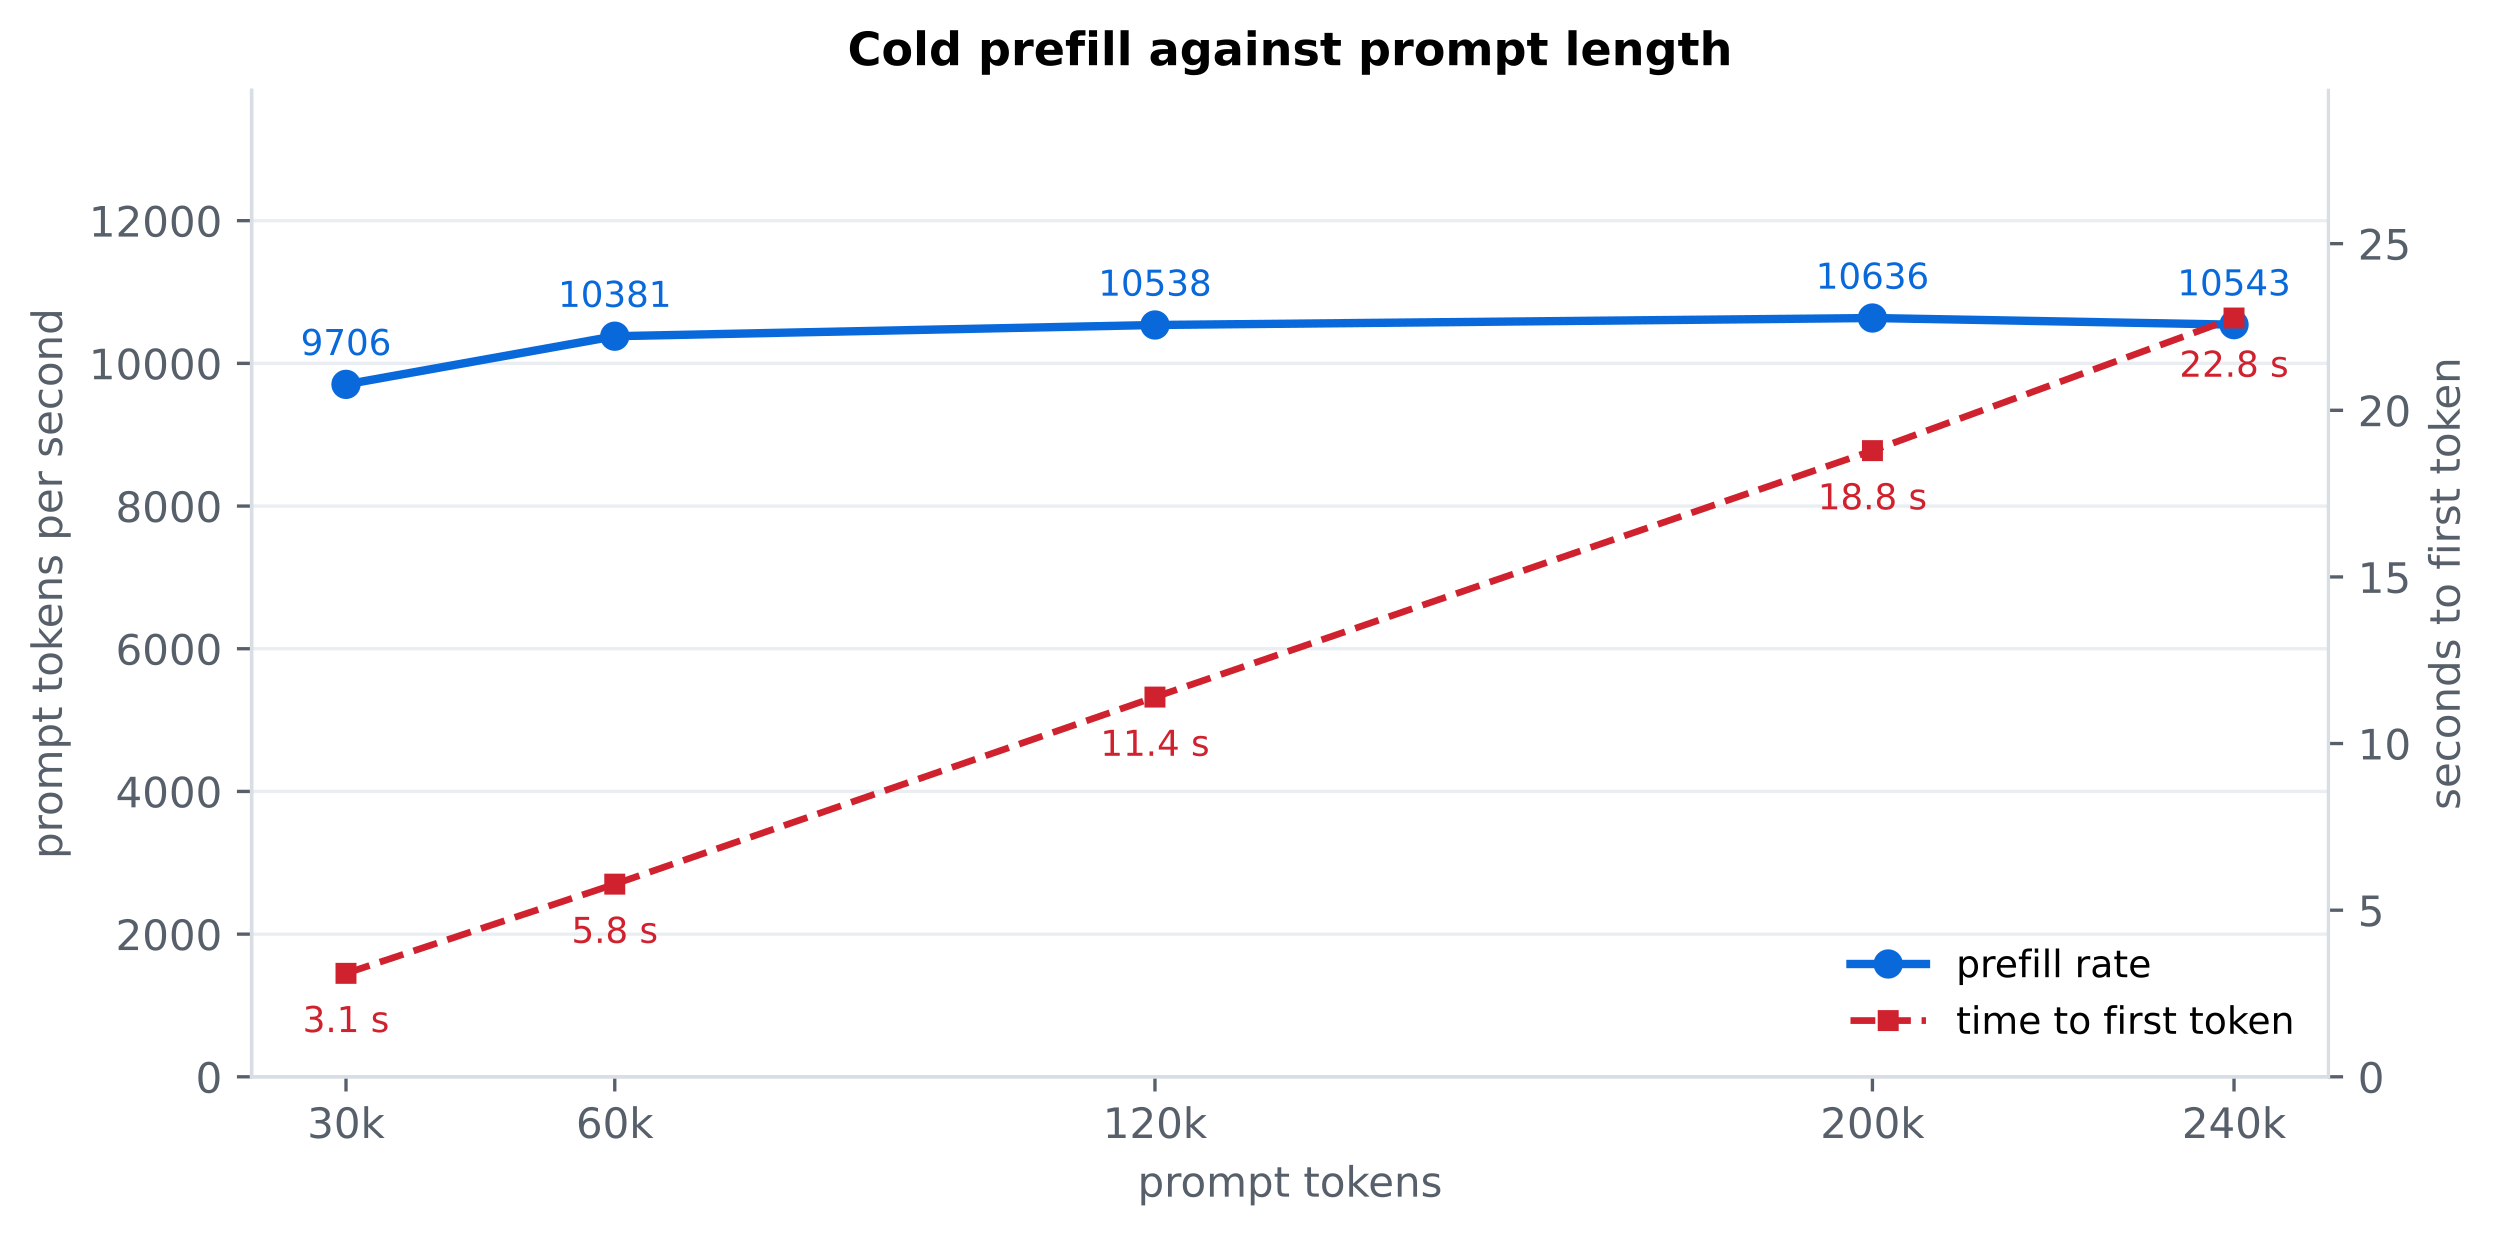
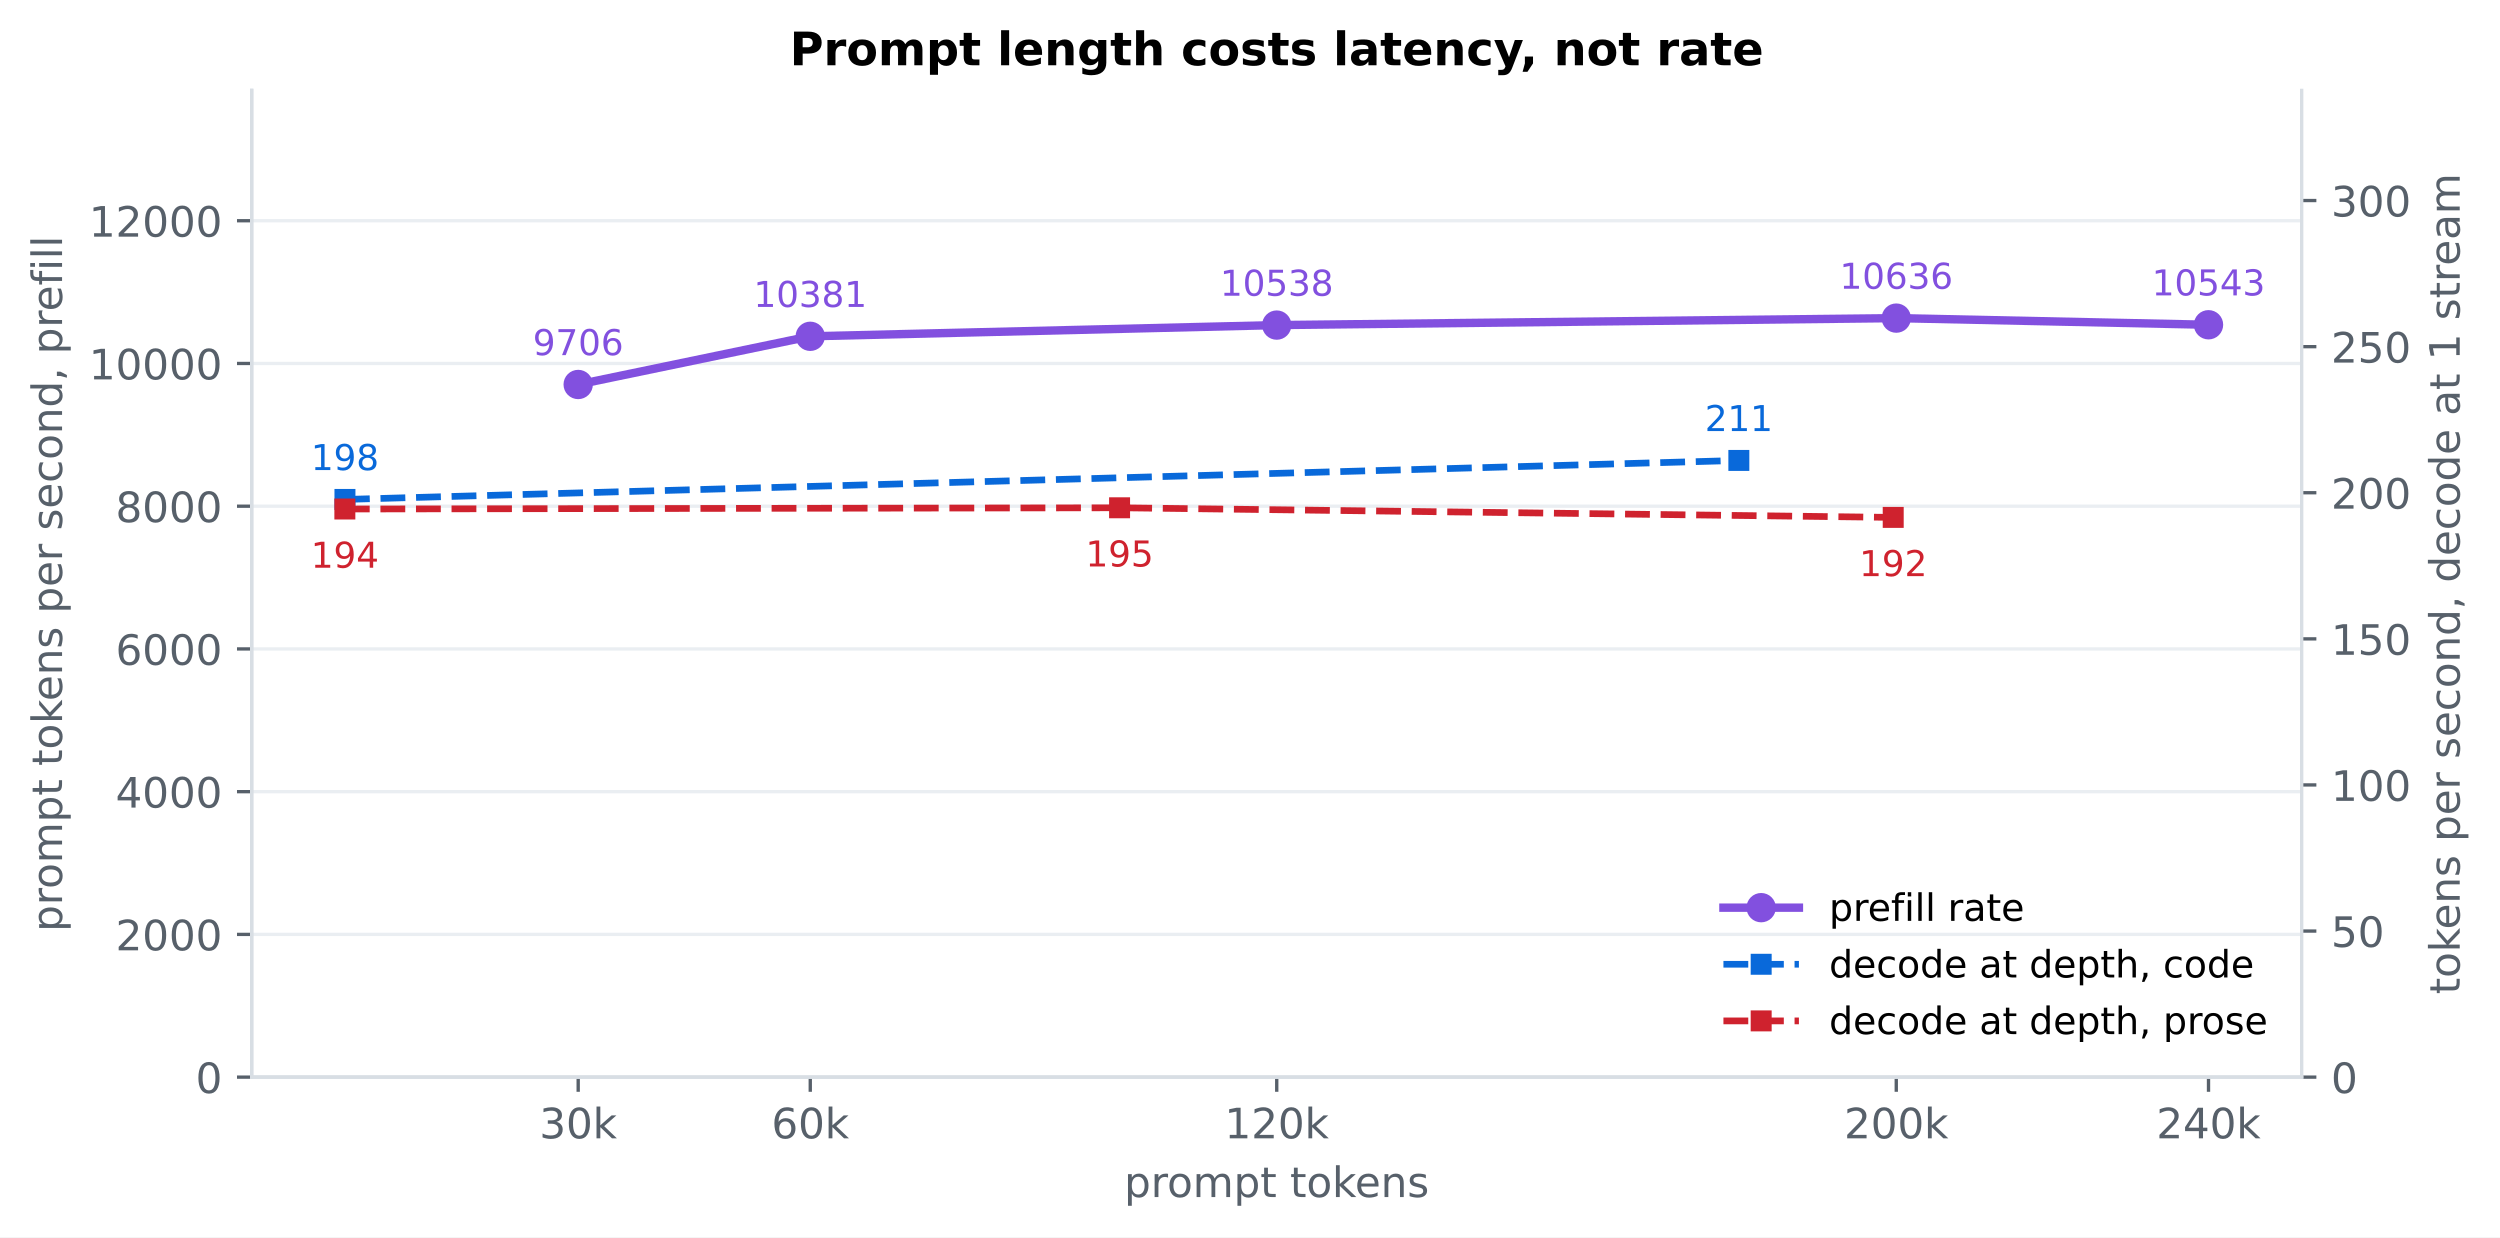
- <svg xmlns="http://www.w3.org/2000/svg" xmlns:xlink="http://www.w3.org/1999/xlink" width="596.321pt" height="295.051pt" viewBox="0 0 596.321 295.051" version="1.1">
+ <svg xmlns="http://www.w3.org/2000/svg" xmlns:xlink="http://www.w3.org/1999/xlink" width="596.138pt" height="295.051pt" viewBox="0 0 596.138 295.051" version="1.1">
  <defs>
    <style type="text/css">*{stroke-linejoin: round; stroke-linecap: butt}</style>
  </defs>
  <g id="figure_1">
    <g id="patch_1">
-       <path d="M 0 295.051  L 596.321 295.051  L 596.321 0  L 0 0  z " style="fill: #ffffff" />
+       <path d="M 0 295.051  L 596.138 295.051  L 596.138 0  L 0 0  z " style="fill: #ffffff" />
    </g>
    <g id="axes_1">
      <g id="patch_2">
-         <path d="M 60.013 256.849  L 555.395 256.849  L 555.395 21.558  L 60.013 21.558  z " style="fill: #ffffff" />
+         <path d="M 60.013 256.849  L 548.85 256.849  L 548.85 21.558  L 60.013 21.558  z " style="fill: #ffffff" />
      </g>
      <g id="matplotlib.axis_1">
        <g id="xtick_1">
          <g id="line2d_1">
            <defs>
-               <path id="m3cded8d535" d="M 0 0  L 0 3.5  " style="stroke: #57606a; stroke-width: 0.8" />
+               <path id="md2c8f4f0ee" d="M 0 0  L 0 3.5  " style="stroke: #57606a; stroke-width: 0.8" />
            </defs>
            <g>
-               <use xlink:href="#m3cded8d535" x="82.531" y="256.849" style="fill: #57606a; stroke: #57606a; stroke-width: 0.8" />
+               <use xlink:href="#md2c8f4f0ee" x="137.873" y="256.849" style="fill: #57606a; stroke: #57606a; stroke-width: 0.8" />
            </g>
          </g>
          <g id="text_1">
-             <text style="font-size: 10px; font-family: 'DejaVu Sans', 'Bitstream Vera Sans', 'Computer Modern Sans Serif', 'Lucida Grande', 'Verdana', 'Geneva', 'Lucid', 'Arial', 'Helvetica', 'Avant Garde', sans-serif; text-anchor: middle; fill: #57606a" x="82.531" y="271.448" transform="rotate(-0 82.53064 271.4476)">30k</text>
+             <text style="font-size: 10px; font-family: 'DejaVu Sans', 'Bitstream Vera Sans', 'Computer Modern Sans Serif', 'Lucida Grande', 'Verdana', 'Geneva', 'Lucid', 'Arial', 'Helvetica', 'Avant Garde', sans-serif; text-anchor: middle; fill: #57606a" x="137.873" y="271.448" transform="rotate(-0 137.8733 271.4476)">30k</text>
          </g>
        </g>
        <g id="xtick_2">
          <g id="line2d_2">
            <g>
-               <use xlink:href="#m3cded8d535" x="146.637" y="256.849" style="fill: #57606a; stroke: #57606a; stroke-width: 0.8" />
+               <use xlink:href="#md2c8f4f0ee" x="193.212" y="256.849" style="fill: #57606a; stroke: #57606a; stroke-width: 0.8" />
            </g>
          </g>
          <g id="text_2">
-             <text style="font-size: 10px; font-family: 'DejaVu Sans', 'Bitstream Vera Sans', 'Computer Modern Sans Serif', 'Lucida Grande', 'Verdana', 'Geneva', 'Lucid', 'Arial', 'Helvetica', 'Avant Garde', sans-serif; text-anchor: middle; fill: #57606a" x="146.637" y="271.448" transform="rotate(-0 146.6369 271.4476)">60k</text>
+             <text style="font-size: 10px; font-family: 'DejaVu Sans', 'Bitstream Vera Sans', 'Computer Modern Sans Serif', 'Lucida Grande', 'Verdana', 'Geneva', 'Lucid', 'Arial', 'Helvetica', 'Avant Garde', sans-serif; text-anchor: middle; fill: #57606a" x="193.212" y="271.448" transform="rotate(-0 193.2122 271.4476)">60k</text>
          </g>
        </g>
        <g id="xtick_3">
          <g id="line2d_3">
            <g>
-               <use xlink:href="#m3cded8d535" x="275.492" y="256.849" style="fill: #57606a; stroke: #57606a; stroke-width: 0.8" />
+               <use xlink:href="#md2c8f4f0ee" x="304.444" y="256.849" style="fill: #57606a; stroke: #57606a; stroke-width: 0.8" />
            </g>
          </g>
          <g id="text_3">
-             <text style="font-size: 10px; font-family: 'DejaVu Sans', 'Bitstream Vera Sans', 'Computer Modern Sans Serif', 'Lucida Grande', 'Verdana', 'Geneva', 'Lucid', 'Arial', 'Helvetica', 'Avant Garde', sans-serif; text-anchor: middle; fill: #57606a" x="275.492" y="271.448" transform="rotate(-0 275.4916 271.4476)">120k</text>
+             <text style="font-size: 10px; font-family: 'DejaVu Sans', 'Bitstream Vera Sans', 'Computer Modern Sans Serif', 'Lucida Grande', 'Verdana', 'Geneva', 'Lucid', 'Arial', 'Helvetica', 'Avant Garde', sans-serif; text-anchor: middle; fill: #57606a" x="304.444" y="271.448" transform="rotate(-0 304.4444 271.4476)">120k</text>
          </g>
        </g>
        <g id="xtick_4">
          <g id="line2d_4">
            <g>
-               <use xlink:href="#m3cded8d535" x="446.628" y="256.849" style="fill: #57606a; stroke: #57606a; stroke-width: 0.8" />
+               <use xlink:href="#md2c8f4f0ee" x="452.175" y="256.849" style="fill: #57606a; stroke: #57606a; stroke-width: 0.8" />
            </g>
          </g>
          <g id="text_4">
-             <text style="font-size: 10px; font-family: 'DejaVu Sans', 'Bitstream Vera Sans', 'Computer Modern Sans Serif', 'Lucida Grande', 'Verdana', 'Geneva', 'Lucid', 'Arial', 'Helvetica', 'Avant Garde', sans-serif; text-anchor: middle; fill: #57606a" x="446.628" y="271.448" transform="rotate(-0 446.6275 271.4476)">200k</text>
+             <text style="font-size: 10px; font-family: 'DejaVu Sans', 'Bitstream Vera Sans', 'Computer Modern Sans Serif', 'Lucida Grande', 'Verdana', 'Geneva', 'Lucid', 'Arial', 'Helvetica', 'Avant Garde', sans-serif; text-anchor: middle; fill: #57606a" x="452.175" y="271.448" transform="rotate(-0 452.1754 271.4476)">200k</text>
          </g>
        </g>
        <g id="xtick_5">
          <g id="line2d_5">
            <g>
-               <use xlink:href="#m3cded8d535" x="532.878" y="256.849" style="fill: #57606a; stroke: #57606a; stroke-width: 0.8" />
+               <use xlink:href="#md2c8f4f0ee" x="526.63" y="256.849" style="fill: #57606a; stroke: #57606a; stroke-width: 0.8" />
            </g>
          </g>
          <g id="text_5">
-             <text style="font-size: 10px; font-family: 'DejaVu Sans', 'Bitstream Vera Sans', 'Computer Modern Sans Serif', 'Lucida Grande', 'Verdana', 'Geneva', 'Lucid', 'Arial', 'Helvetica', 'Avant Garde', sans-serif; text-anchor: middle; fill: #57606a" x="532.878" y="271.448" transform="rotate(-0 532.8777 271.4476)">240k</text>
+             <text style="font-size: 10px; font-family: 'DejaVu Sans', 'Bitstream Vera Sans', 'Computer Modern Sans Serif', 'Lucida Grande', 'Verdana', 'Geneva', 'Lucid', 'Arial', 'Helvetica', 'Avant Garde', sans-serif; text-anchor: middle; fill: #57606a" x="526.63" y="271.448" transform="rotate(-0 526.6298 271.4476)">240k</text>
          </g>
        </g>
        <g id="text_6">
-           <text style="font-size: 10px; font-family: 'DejaVu Sans', 'Bitstream Vera Sans', 'Computer Modern Sans Serif', 'Lucida Grande', 'Verdana', 'Geneva', 'Lucid', 'Arial', 'Helvetica', 'Avant Garde', sans-serif; text-anchor: middle; fill: #57606a" x="307.704" y="285.448" transform="rotate(-0 307.7042 285.4484)">prompt tokens</text>
+           <text style="font-size: 10px; font-family: 'DejaVu Sans', 'Bitstream Vera Sans', 'Computer Modern Sans Serif', 'Lucida Grande', 'Verdana', 'Geneva', 'Lucid', 'Arial', 'Helvetica', 'Avant Garde', sans-serif; text-anchor: middle; fill: #57606a" x="304.431" y="285.448" transform="rotate(-0 304.4315 285.4484)">prompt tokens</text>
        </g>
      </g>
      <g id="matplotlib.axis_2">
        <g id="ytick_1">
          <g id="line2d_6">
-             <path d="M 60.013 256.849  L 555.395 256.849  " clip-path="url(#pfca1bb2e85)" style="fill: none; stroke: #eaeef2; stroke-width: 0.8; stroke-linecap: square" />
+             <path d="M 60.013 256.849  L 548.85 256.849  " clip-path="url(#pec64a757a4)" style="fill: none; stroke: #eaeef2; stroke-width: 0.8; stroke-linecap: square" />
          </g>
          <g id="line2d_7">
            <defs>
-               <path id="m63074b2bc9" d="M 0 0  L -3.5 0  " style="stroke: #57606a; stroke-width: 0.8" />
+               <path id="ma69def720a" d="M 0 0  L -3.5 0  " style="stroke: #57606a; stroke-width: 0.8" />
            </defs>
            <g>
-               <use xlink:href="#m63074b2bc9" x="60.013" y="256.849" style="fill: #57606a; stroke: #57606a; stroke-width: 0.8" />
+               <use xlink:href="#ma69def720a" x="60.013" y="256.849" style="fill: #57606a; stroke: #57606a; stroke-width: 0.8" />
            </g>
          </g>
          <g id="text_7">
            <text style="font-size: 10px; font-family: 'DejaVu Sans', 'Bitstream Vera Sans', 'Computer Modern Sans Serif', 'Lucida Grande', 'Verdana', 'Geneva', 'Lucid', 'Arial', 'Helvetica', 'Avant Garde', sans-serif; text-anchor: end; fill: #57606a" x="53.013" y="260.648" transform="rotate(-0 53.01328 260.648)">0</text>
          </g>
        </g>
        <g id="ytick_2">
          <g id="line2d_8">
-             <path d="M 60.013 222.814  L 555.395 222.814  " clip-path="url(#pfca1bb2e85)" style="fill: none; stroke: #eaeef2; stroke-width: 0.8; stroke-linecap: square" />
+             <path d="M 60.013 222.814  L 548.85 222.814  " clip-path="url(#pec64a757a4)" style="fill: none; stroke: #eaeef2; stroke-width: 0.8; stroke-linecap: square" />
          </g>
          <g id="line2d_9">
            <g>
-               <use xlink:href="#m63074b2bc9" x="60.013" y="222.814" style="fill: #57606a; stroke: #57606a; stroke-width: 0.8" />
+               <use xlink:href="#ma69def720a" x="60.013" y="222.814" style="fill: #57606a; stroke: #57606a; stroke-width: 0.8" />
            </g>
          </g>
          <g id="text_8">
            <text style="font-size: 10px; font-family: 'DejaVu Sans', 'Bitstream Vera Sans', 'Computer Modern Sans Serif', 'Lucida Grande', 'Verdana', 'Geneva', 'Lucid', 'Arial', 'Helvetica', 'Avant Garde', sans-serif; text-anchor: end; fill: #57606a" x="53.013" y="226.613" transform="rotate(-0 53.01328 226.613)">2000</text>
          </g>
        </g>
        <g id="ytick_3">
          <g id="line2d_10">
-             <path d="M 60.013 188.779  L 555.395 188.779  " clip-path="url(#pfca1bb2e85)" style="fill: none; stroke: #eaeef2; stroke-width: 0.8; stroke-linecap: square" />
+             <path d="M 60.013 188.779  L 548.85 188.779  " clip-path="url(#pec64a757a4)" style="fill: none; stroke: #eaeef2; stroke-width: 0.8; stroke-linecap: square" />
          </g>
          <g id="line2d_11">
            <g>
-               <use xlink:href="#m63074b2bc9" x="60.013" y="188.779" style="fill: #57606a; stroke: #57606a; stroke-width: 0.8" />
+               <use xlink:href="#ma69def720a" x="60.013" y="188.779" style="fill: #57606a; stroke: #57606a; stroke-width: 0.8" />
            </g>
          </g>
          <g id="text_9">
            <text style="font-size: 10px; font-family: 'DejaVu Sans', 'Bitstream Vera Sans', 'Computer Modern Sans Serif', 'Lucida Grande', 'Verdana', 'Geneva', 'Lucid', 'Arial', 'Helvetica', 'Avant Garde', sans-serif; text-anchor: end; fill: #57606a" x="53.013" y="192.578" transform="rotate(-0 53.01328 192.5779)">4000</text>
          </g>
        </g>
        <g id="ytick_4">
          <g id="line2d_12">
-             <path d="M 60.013 154.744  L 555.395 154.744  " clip-path="url(#pfca1bb2e85)" style="fill: none; stroke: #eaeef2; stroke-width: 0.8; stroke-linecap: square" />
+             <path d="M 60.013 154.744  L 548.85 154.744  " clip-path="url(#pec64a757a4)" style="fill: none; stroke: #eaeef2; stroke-width: 0.8; stroke-linecap: square" />
          </g>
          <g id="line2d_13">
            <g>
-               <use xlink:href="#m63074b2bc9" x="60.013" y="154.744" style="fill: #57606a; stroke: #57606a; stroke-width: 0.8" />
+               <use xlink:href="#ma69def720a" x="60.013" y="154.744" style="fill: #57606a; stroke: #57606a; stroke-width: 0.8" />
            </g>
          </g>
          <g id="text_10">
            <text style="font-size: 10px; font-family: 'DejaVu Sans', 'Bitstream Vera Sans', 'Computer Modern Sans Serif', 'Lucida Grande', 'Verdana', 'Geneva', 'Lucid', 'Arial', 'Helvetica', 'Avant Garde', sans-serif; text-anchor: end; fill: #57606a" x="53.013" y="158.543" transform="rotate(-0 53.01328 158.5429)">6000</text>
          </g>
        </g>
        <g id="ytick_5">
          <g id="line2d_14">
-             <path d="M 60.013 120.709  L 555.395 120.709  " clip-path="url(#pfca1bb2e85)" style="fill: none; stroke: #eaeef2; stroke-width: 0.8; stroke-linecap: square" />
+             <path d="M 60.013 120.709  L 548.85 120.709  " clip-path="url(#pec64a757a4)" style="fill: none; stroke: #eaeef2; stroke-width: 0.8; stroke-linecap: square" />
          </g>
          <g id="line2d_15">
            <g>
-               <use xlink:href="#m63074b2bc9" x="60.013" y="120.709" style="fill: #57606a; stroke: #57606a; stroke-width: 0.8" />
+               <use xlink:href="#ma69def720a" x="60.013" y="120.709" style="fill: #57606a; stroke: #57606a; stroke-width: 0.8" />
            </g>
          </g>
          <g id="text_11">
            <text style="font-size: 10px; font-family: 'DejaVu Sans', 'Bitstream Vera Sans', 'Computer Modern Sans Serif', 'Lucida Grande', 'Verdana', 'Geneva', 'Lucid', 'Arial', 'Helvetica', 'Avant Garde', sans-serif; text-anchor: end; fill: #57606a" x="53.013" y="124.508" transform="rotate(-0 53.01328 124.5079)">8000</text>
          </g>
        </g>
        <g id="ytick_6">
          <g id="line2d_16">
-             <path d="M 60.013 86.674  L 555.395 86.674  " clip-path="url(#pfca1bb2e85)" style="fill: none; stroke: #eaeef2; stroke-width: 0.8; stroke-linecap: square" />
+             <path d="M 60.013 86.674  L 548.85 86.674  " clip-path="url(#pec64a757a4)" style="fill: none; stroke: #eaeef2; stroke-width: 0.8; stroke-linecap: square" />
          </g>
          <g id="line2d_17">
            <g>
-               <use xlink:href="#m63074b2bc9" x="60.013" y="86.674" style="fill: #57606a; stroke: #57606a; stroke-width: 0.8" />
+               <use xlink:href="#ma69def720a" x="60.013" y="86.674" style="fill: #57606a; stroke: #57606a; stroke-width: 0.8" />
            </g>
          </g>
          <g id="text_12">
            <text style="font-size: 10px; font-family: 'DejaVu Sans', 'Bitstream Vera Sans', 'Computer Modern Sans Serif', 'Lucida Grande', 'Verdana', 'Geneva', 'Lucid', 'Arial', 'Helvetica', 'Avant Garde', sans-serif; text-anchor: end; fill: #57606a" x="53.013" y="90.473" transform="rotate(-0 53.01328 90.47282)">10000</text>
          </g>
        </g>
        <g id="ytick_7">
          <g id="line2d_18">
-             <path d="M 60.013 52.639  L 555.395 52.639  " clip-path="url(#pfca1bb2e85)" style="fill: none; stroke: #eaeef2; stroke-width: 0.8; stroke-linecap: square" />
+             <path d="M 60.013 52.639  L 548.85 52.639  " clip-path="url(#pec64a757a4)" style="fill: none; stroke: #eaeef2; stroke-width: 0.8; stroke-linecap: square" />
          </g>
          <g id="line2d_19">
            <g>
-               <use xlink:href="#m63074b2bc9" x="60.013" y="52.639" style="fill: #57606a; stroke: #57606a; stroke-width: 0.8" />
+               <use xlink:href="#ma69def720a" x="60.013" y="52.639" style="fill: #57606a; stroke: #57606a; stroke-width: 0.8" />
            </g>
          </g>
          <g id="text_13">
            <text style="font-size: 10px; font-family: 'DejaVu Sans', 'Bitstream Vera Sans', 'Computer Modern Sans Serif', 'Lucida Grande', 'Verdana', 'Geneva', 'Lucid', 'Arial', 'Helvetica', 'Avant Garde', sans-serif; text-anchor: end; fill: #57606a" x="53.013" y="56.438" transform="rotate(-0 53.01328 56.43778)">12000</text>
          </g>
        </g>
        <g id="text_14">
-           <text style="font-size: 10px; font-family: 'DejaVu Sans', 'Bitstream Vera Sans', 'Computer Modern Sans Serif', 'Lucida Grande', 'Verdana', 'Geneva', 'Lucid', 'Arial', 'Helvetica', 'Avant Garde', sans-serif; text-anchor: middle; fill: #57606a" x="14.798" y="139.204" transform="rotate(-90 14.79844 139.2037)">prompt tokens per second</text>
+           <text style="font-size: 10px; font-family: 'DejaVu Sans', 'Bitstream Vera Sans', 'Computer Modern Sans Serif', 'Lucida Grande', 'Verdana', 'Geneva', 'Lucid', 'Arial', 'Helvetica', 'Avant Garde', sans-serif; text-anchor: middle; fill: #57606a" x="14.798" y="139.204" transform="rotate(-90 14.79844 139.2037)">prompt tokens per second, prefill</text>
        </g>
      </g>
      <g id="line2d_20">
-         <path d="M 82.531 91.683  L 146.637 80.193  L 275.492 77.52  L 446.628 75.856  L 532.878 77.441  " clip-path="url(#pfca1bb2e85)" style="fill: none; stroke: #0969da; stroke-width: 2; stroke-linecap: square" />
+         <path d="M 137.873 91.683  L 193.212 80.193  L 304.444 77.52  L 452.175 75.856  L 526.63 77.441  " clip-path="url(#pec64a757a4)" style="fill: none; stroke: #8250df; stroke-width: 2; stroke-linecap: square" />
        <defs>
-           <path id="maf42583898" d="M 0 3  C 0.796 3 1.559 2.684 2.121 2.121  C 2.684 1.559 3 0.796 3 0  C 3 -0.796 2.684 -1.559 2.121 -2.121  C 1.559 -2.684 0.796 -3 0 -3  C -0.796 -3 -1.559 -2.684 -2.121 -2.121  C -2.684 -1.559 -3 -0.796 -3 0  C -3 0.796 -2.684 1.559 -2.121 2.121  C -1.559 2.684 -0.796 3 0 3  z " style="stroke: #0969da" />
+           <path id="m86b86a4fad" d="M 0 3  C 0.796 3 1.559 2.684 2.121 2.121  C 2.684 1.559 3 0.796 3 0  C 3 -0.796 2.684 -1.559 2.121 -2.121  C 1.559 -2.684 0.796 -3 0 -3  C -0.796 -3 -1.559 -2.684 -2.121 -2.121  C -2.684 -1.559 -3 -0.796 -3 0  C -3 0.796 -2.684 1.559 -2.121 2.121  C -1.559 2.684 -0.796 3 0 3  z " style="stroke: #8250df" />
        </defs>
-         <g clip-path="url(#pfca1bb2e85)">
-           <use xlink:href="#maf42583898" x="82.531" y="91.683" style="fill: #0969da; stroke: #0969da" />
-           <use xlink:href="#maf42583898" x="146.637" y="80.193" style="fill: #0969da; stroke: #0969da" />
-           <use xlink:href="#maf42583898" x="275.492" y="77.52" style="fill: #0969da; stroke: #0969da" />
-           <use xlink:href="#maf42583898" x="446.628" y="75.856" style="fill: #0969da; stroke: #0969da" />
-           <use xlink:href="#maf42583898" x="532.878" y="77.441" style="fill: #0969da; stroke: #0969da" />
+         <g clip-path="url(#pec64a757a4)">
+           <use xlink:href="#m86b86a4fad" x="137.873" y="91.683" style="fill: #8250df; stroke: #8250df" />
+           <use xlink:href="#m86b86a4fad" x="193.212" y="80.193" style="fill: #8250df; stroke: #8250df" />
+           <use xlink:href="#m86b86a4fad" x="304.444" y="77.52" style="fill: #8250df; stroke: #8250df" />
+           <use xlink:href="#m86b86a4fad" x="452.175" y="75.856" style="fill: #8250df; stroke: #8250df" />
+           <use xlink:href="#m86b86a4fad" x="526.63" y="77.441" style="fill: #8250df; stroke: #8250df" />
        </g>
      </g>
      <g id="patch_3">
        <path d="M 60.013 256.849  L 60.013 21.558  " style="fill: none; stroke: #d8dee4; stroke-width: 0.8; stroke-linejoin: miter; stroke-linecap: square" />
      </g>
      <g id="patch_4">
-         <path d="M 60.013 256.849  L 555.395 256.849  " style="fill: none; stroke: #d8dee4; stroke-width: 0.8; stroke-linejoin: miter; stroke-linecap: square" />
+         <path d="M 60.013 256.849  L 548.85 256.849  " style="fill: none; stroke: #d8dee4; stroke-width: 0.8; stroke-linejoin: miter; stroke-linecap: square" />
      </g>
      <g id="text_15">
-         <text style="font-size: 8.5px; font-family: 'DejaVu Sans', 'Bitstream Vera Sans', 'Computer Modern Sans Serif', 'Lucida Grande', 'Verdana', 'Geneva', 'Lucid', 'Arial', 'Helvetica', 'Avant Garde', sans-serif; text-anchor: middle; fill: #0969da" x="82.531" y="84.683" transform="rotate(-0 82.53064 84.68291)">9706</text>
+         <text style="font-size: 8.5px; font-family: 'DejaVu Sans', 'Bitstream Vera Sans', 'Computer Modern Sans Serif', 'Lucida Grande', 'Verdana', 'Geneva', 'Lucid', 'Arial', 'Helvetica', 'Avant Garde', sans-serif; text-anchor: middle; fill: #8250df" x="137.873" y="84.683" transform="rotate(-0 137.8733 84.68291)">9706</text>
      </g>
      <g id="text_16">
-         <text style="font-size: 8.5px; font-family: 'DejaVu Sans', 'Bitstream Vera Sans', 'Computer Modern Sans Serif', 'Lucida Grande', 'Verdana', 'Geneva', 'Lucid', 'Arial', 'Helvetica', 'Avant Garde', sans-serif; text-anchor: middle; fill: #0969da" x="146.637" y="73.193" transform="rotate(-0 146.6369 73.19291)">10381</text>
+         <text style="font-size: 8.5px; font-family: 'DejaVu Sans', 'Bitstream Vera Sans', 'Computer Modern Sans Serif', 'Lucida Grande', 'Verdana', 'Geneva', 'Lucid', 'Arial', 'Helvetica', 'Avant Garde', sans-serif; text-anchor: middle; fill: #8250df" x="193.212" y="73.193" transform="rotate(-0 193.2122 73.19291)">10381</text>
      </g>
      <g id="text_17">
-         <text style="font-size: 8.5px; font-family: 'DejaVu Sans', 'Bitstream Vera Sans', 'Computer Modern Sans Serif', 'Lucida Grande', 'Verdana', 'Geneva', 'Lucid', 'Arial', 'Helvetica', 'Avant Garde', sans-serif; text-anchor: middle; fill: #0969da" x="275.492" y="70.52" transform="rotate(-0 275.4916 70.52034)">10538</text>
+         <text style="font-size: 8.5px; font-family: 'DejaVu Sans', 'Bitstream Vera Sans', 'Computer Modern Sans Serif', 'Lucida Grande', 'Verdana', 'Geneva', 'Lucid', 'Arial', 'Helvetica', 'Avant Garde', sans-serif; text-anchor: middle; fill: #8250df" x="304.444" y="70.52" transform="rotate(-0 304.4444 70.52034)">10538</text>
      </g>
      <g id="text_18">
-         <text style="font-size: 8.5px; font-family: 'DejaVu Sans', 'Bitstream Vera Sans', 'Computer Modern Sans Serif', 'Lucida Grande', 'Verdana', 'Geneva', 'Lucid', 'Arial', 'Helvetica', 'Avant Garde', sans-serif; text-anchor: middle; fill: #0969da" x="446.628" y="68.856" transform="rotate(-0 446.6275 68.85618)">10636</text>
+         <text style="font-size: 8.5px; font-family: 'DejaVu Sans', 'Bitstream Vera Sans', 'Computer Modern Sans Serif', 'Lucida Grande', 'Verdana', 'Geneva', 'Lucid', 'Arial', 'Helvetica', 'Avant Garde', sans-serif; text-anchor: middle; fill: #8250df" x="452.175" y="68.856" transform="rotate(-0 452.1754 68.85618)">10636</text>
      </g>
      <g id="text_19">
-         <text style="font-size: 8.5px; font-family: 'DejaVu Sans', 'Bitstream Vera Sans', 'Computer Modern Sans Serif', 'Lucida Grande', 'Verdana', 'Geneva', 'Lucid', 'Arial', 'Helvetica', 'Avant Garde', sans-serif; text-anchor: middle; fill: #0969da" x="532.878" y="70.441" transform="rotate(-0 532.8777 70.4408)">10543</text>
+         <text style="font-size: 8.5px; font-family: 'DejaVu Sans', 'Bitstream Vera Sans', 'Computer Modern Sans Serif', 'Lucida Grande', 'Verdana', 'Geneva', 'Lucid', 'Arial', 'Helvetica', 'Avant Garde', sans-serif; text-anchor: middle; fill: #8250df" x="526.63" y="70.441" transform="rotate(-0 526.6298 70.4408)">10543</text>
      </g>
      <g id="text_20">
-         <text style="font-weight: 700; font-size: 11px; font-family: 'DejaVu Sans', 'Bitstream Vera Sans', 'Computer Modern Sans Serif', 'Lucida Grande', 'Verdana', 'Geneva', 'Lucid', 'Arial', 'Helvetica', 'Avant Garde', sans-serif; text-anchor: middle" x="307.704" y="15.558" transform="rotate(-0 307.7042 15.55828)">Cold prefill against prompt length</text>
+         <text style="font-weight: 700; font-size: 11px; font-family: 'DejaVu Sans', 'Bitstream Vera Sans', 'Computer Modern Sans Serif', 'Lucida Grande', 'Verdana', 'Geneva', 'Lucid', 'Arial', 'Helvetica', 'Avant Garde', sans-serif; text-anchor: middle" x="304.431" y="15.558" transform="rotate(-0 304.4315 15.55828)">Prompt length costs latency, not rate</text>
      </g>
      <g id="legend_1">
        <g id="line2d_21">
-           <path d="M 441.393 229.936  L 450.393 229.936  L 459.393 229.936  " style="fill: none; stroke: #0969da; stroke-width: 2; stroke-linecap: square" />
+           <path d="M 410.961 216.436  L 419.961 216.436  L 428.961 216.436  " style="fill: none; stroke: #8250df; stroke-width: 2; stroke-linecap: square" />
          <g>
-             <use xlink:href="#maf42583898" x="450.393" y="229.936" style="fill: #0969da; stroke: #0969da" />
+             <use xlink:href="#m86b86a4fad" x="419.961" y="216.436" style="fill: #8250df; stroke: #8250df" />
          </g>
        </g>
        <g id="text_21">
-           <text style="font-size: 9px; font-family: 'DejaVu Sans', 'Bitstream Vera Sans', 'Computer Modern Sans Serif', 'Lucida Grande', 'Verdana', 'Geneva', 'Lucid', 'Arial', 'Helvetica', 'Avant Garde', sans-serif; text-anchor: start" x="466.593" y="233.086" transform="rotate(-0 466.5932 233.0864)">prefill rate</text>
+           <text style="font-size: 9px; font-family: 'DejaVu Sans', 'Bitstream Vera Sans', 'Computer Modern Sans Serif', 'Lucida Grande', 'Verdana', 'Geneva', 'Lucid', 'Arial', 'Helvetica', 'Avant Garde', sans-serif; text-anchor: start" x="436.161" y="219.586" transform="rotate(-0 436.1612 219.5857)">prefill rate</text>
        </g>
        <g id="line2d_22">
-           <path d="M 441.393 243.437  L 450.393 243.437  L 459.393 243.437  " style="fill: none; stroke-dasharray: 5.92,2.56; stroke-dashoffset: 0; stroke: #cf222e; stroke-width: 1.6" />
+           <path d="M 410.961 229.936  L 419.961 229.936  L 428.961 229.936  " style="fill: none; stroke-dasharray: 5.92,2.56; stroke-dashoffset: 0; stroke: #0969da; stroke-width: 1.6" />
          <defs>
-             <path id="ma7a30b12cb" d="M -2 2  L 2 2  L 2 -2  L -2 -2  z " style="stroke: #cf222e; stroke-linejoin: miter" />
+             <path id="mba2d88f4df" d="M -2 2  L 2 2  L 2 -2  L -2 -2  z " style="stroke: #0969da; stroke-linejoin: miter" />
          </defs>
          <g>
-             <use xlink:href="#ma7a30b12cb" x="450.393" y="243.437" style="fill: #cf222e; stroke: #cf222e; stroke-linejoin: miter" />
+             <use xlink:href="#mba2d88f4df" x="419.961" y="229.936" style="fill: #0969da; stroke: #0969da; stroke-linejoin: miter" />
          </g>
        </g>
        <g id="text_22">
-           <text style="font-size: 9px; font-family: 'DejaVu Sans', 'Bitstream Vera Sans', 'Computer Modern Sans Serif', 'Lucida Grande', 'Verdana', 'Geneva', 'Lucid', 'Arial', 'Helvetica', 'Avant Garde', sans-serif; text-anchor: start" x="466.593" y="246.587" transform="rotate(-0 466.5932 246.5871)">time to first token</text>
+           <text style="font-size: 9px; font-family: 'DejaVu Sans', 'Bitstream Vera Sans', 'Computer Modern Sans Serif', 'Lucida Grande', 'Verdana', 'Geneva', 'Lucid', 'Arial', 'Helvetica', 'Avant Garde', sans-serif; text-anchor: start" x="436.161" y="233.086" transform="rotate(-0 436.1612 233.0864)">decode at depth, code</text>
+         </g>
+         <g id="line2d_23">
+           <path d="M 410.961 243.437  L 419.961 243.437  L 428.961 243.437  " style="fill: none; stroke-dasharray: 5.92,2.56; stroke-dashoffset: 0; stroke: #cf222e; stroke-width: 1.6" />
+           <defs>
+             <path id="mbb4b3de828" d="M -2 2  L 2 2  L 2 -2  L -2 -2  z " style="stroke: #cf222e; stroke-linejoin: miter" />
+           </defs>
+           <g>
+             <use xlink:href="#mbb4b3de828" x="419.961" y="243.437" style="fill: #cf222e; stroke: #cf222e; stroke-linejoin: miter" />
+           </g>
+         </g>
+         <g id="text_23">
+           <text style="font-size: 9px; font-family: 'DejaVu Sans', 'Bitstream Vera Sans', 'Computer Modern Sans Serif', 'Lucida Grande', 'Verdana', 'Geneva', 'Lucid', 'Arial', 'Helvetica', 'Avant Garde', sans-serif; text-anchor: start" x="436.161" y="246.587" transform="rotate(-0 436.1612 246.5871)">decode at depth, prose</text>
        </g>
      </g>
    </g>
    <g id="axes_2">
      <g id="matplotlib.axis_3">
        <g id="ytick_8">
-           <g id="line2d_23">
+           <g id="line2d_24">
            <defs>
-               <path id="m30d69f3752" d="M 0 0  L 3.5 0  " style="stroke: #57606a; stroke-width: 0.8" />
+               <path id="m784aa966a4" d="M 0 0  L 3.5 0  " style="stroke: #57606a; stroke-width: 0.8" />
            </defs>
            <g>
-               <use xlink:href="#m30d69f3752" x="555.395" y="256.849" style="fill: #57606a; stroke: #57606a; stroke-width: 0.8" />
-             </g>
-           </g>
-           <g id="text_23">
-             <text style="font-size: 10px; font-family: 'DejaVu Sans', 'Bitstream Vera Sans', 'Computer Modern Sans Serif', 'Lucida Grande', 'Verdana', 'Geneva', 'Lucid', 'Arial', 'Helvetica', 'Avant Garde', sans-serif; text-anchor: start; fill: #57606a" x="562.395" y="260.648" transform="rotate(-0 562.3951 260.648)">0</text>
+               <use xlink:href="#m784aa966a4" x="548.85" y="256.849" style="fill: #57606a; stroke: #57606a; stroke-width: 0.8" />
+             </g>
+           </g>
+           <g id="text_24">
+             <text style="font-size: 10px; font-family: 'DejaVu Sans', 'Bitstream Vera Sans', 'Computer Modern Sans Serif', 'Lucida Grande', 'Verdana', 'Geneva', 'Lucid', 'Arial', 'Helvetica', 'Avant Garde', sans-serif; text-anchor: start; fill: #57606a" x="555.85" y="260.648" transform="rotate(-0 555.8496 260.648)">0</text>
          </g>
        </g>
        <g id="ytick_9">
-           <g id="line2d_24">
-             <g>
-               <use xlink:href="#m30d69f3752" x="555.395" y="217.104" style="fill: #57606a; stroke: #57606a; stroke-width: 0.8" />
-             </g>
-           </g>
-           <g id="text_24">
-             <text style="font-size: 10px; font-family: 'DejaVu Sans', 'Bitstream Vera Sans', 'Computer Modern Sans Serif', 'Lucida Grande', 'Verdana', 'Geneva', 'Lucid', 'Arial', 'Helvetica', 'Avant Garde', sans-serif; text-anchor: start; fill: #57606a" x="562.395" y="220.903" transform="rotate(-0 562.3951 220.9031)">5</text>
+           <g id="line2d_25">
+             <g>
+               <use xlink:href="#m784aa966a4" x="548.85" y="222.012" style="fill: #57606a; stroke: #57606a; stroke-width: 0.8" />
+             </g>
+           </g>
+           <g id="text_25">
+             <text style="font-size: 10px; font-family: 'DejaVu Sans', 'Bitstream Vera Sans', 'Computer Modern Sans Serif', 'Lucida Grande', 'Verdana', 'Geneva', 'Lucid', 'Arial', 'Helvetica', 'Avant Garde', sans-serif; text-anchor: start; fill: #57606a" x="555.85" y="225.81" transform="rotate(-0 555.8496 225.8103)">50</text>
          </g>
        </g>
        <g id="ytick_10">
-           <g id="line2d_25">
-             <g>
-               <use xlink:href="#m30d69f3752" x="555.395" y="177.359" style="fill: #57606a; stroke: #57606a; stroke-width: 0.8" />
-             </g>
-           </g>
-           <g id="text_25">
-             <text style="font-size: 10px; font-family: 'DejaVu Sans', 'Bitstream Vera Sans', 'Computer Modern Sans Serif', 'Lucida Grande', 'Verdana', 'Geneva', 'Lucid', 'Arial', 'Helvetica', 'Avant Garde', sans-serif; text-anchor: start; fill: #57606a" x="562.395" y="181.158" transform="rotate(-0 562.3951 181.1582)">10</text>
+           <g id="line2d_26">
+             <g>
+               <use xlink:href="#m784aa966a4" x="548.85" y="187.174" style="fill: #57606a; stroke: #57606a; stroke-width: 0.8" />
+             </g>
+           </g>
+           <g id="text_26">
+             <text style="font-size: 10px; font-family: 'DejaVu Sans', 'Bitstream Vera Sans', 'Computer Modern Sans Serif', 'Lucida Grande', 'Verdana', 'Geneva', 'Lucid', 'Arial', 'Helvetica', 'Avant Garde', sans-serif; text-anchor: start; fill: #57606a" x="555.85" y="190.973" transform="rotate(-0 555.8496 190.9727)">100</text>
          </g>
        </g>
        <g id="ytick_11">
-           <g id="line2d_26">
-             <g>
-               <use xlink:href="#m30d69f3752" x="555.395" y="137.614" style="fill: #57606a; stroke: #57606a; stroke-width: 0.8" />
-             </g>
-           </g>
-           <g id="text_26">
-             <text style="font-size: 10px; font-family: 'DejaVu Sans', 'Bitstream Vera Sans', 'Computer Modern Sans Serif', 'Lucida Grande', 'Verdana', 'Geneva', 'Lucid', 'Arial', 'Helvetica', 'Avant Garde', sans-serif; text-anchor: start; fill: #57606a" x="562.395" y="141.413" transform="rotate(-0 562.3951 141.4133)">15</text>
+           <g id="line2d_27">
+             <g>
+               <use xlink:href="#m784aa966a4" x="548.85" y="152.336" style="fill: #57606a; stroke: #57606a; stroke-width: 0.8" />
+             </g>
+           </g>
+           <g id="text_27">
+             <text style="font-size: 10px; font-family: 'DejaVu Sans', 'Bitstream Vera Sans', 'Computer Modern Sans Serif', 'Lucida Grande', 'Verdana', 'Geneva', 'Lucid', 'Arial', 'Helvetica', 'Avant Garde', sans-serif; text-anchor: start; fill: #57606a" x="555.85" y="156.135" transform="rotate(-0 555.8496 156.135)">150</text>
          </g>
        </g>
        <g id="ytick_12">
-           <g id="line2d_27">
-             <g>
-               <use xlink:href="#m30d69f3752" x="555.395" y="97.87" style="fill: #57606a; stroke: #57606a; stroke-width: 0.8" />
-             </g>
-           </g>
-           <g id="text_27">
-             <text style="font-size: 10px; font-family: 'DejaVu Sans', 'Bitstream Vera Sans', 'Computer Modern Sans Serif', 'Lucida Grande', 'Verdana', 'Geneva', 'Lucid', 'Arial', 'Helvetica', 'Avant Garde', sans-serif; text-anchor: start; fill: #57606a" x="562.395" y="101.668" transform="rotate(-0 562.3951 101.6684)">20</text>
+           <g id="line2d_28">
+             <g>
+               <use xlink:href="#m784aa966a4" x="548.85" y="117.498" style="fill: #57606a; stroke: #57606a; stroke-width: 0.8" />
+             </g>
+           </g>
+           <g id="text_28">
+             <text style="font-size: 10px; font-family: 'DejaVu Sans', 'Bitstream Vera Sans', 'Computer Modern Sans Serif', 'Lucida Grande', 'Verdana', 'Geneva', 'Lucid', 'Arial', 'Helvetica', 'Avant Garde', sans-serif; text-anchor: start; fill: #57606a" x="555.85" y="121.297" transform="rotate(-0 555.8496 121.2973)">200</text>
          </g>
        </g>
        <g id="ytick_13">
-           <g id="line2d_28">
-             <g>
-               <use xlink:href="#m30d69f3752" x="555.395" y="58.125" style="fill: #57606a; stroke: #57606a; stroke-width: 0.8" />
-             </g>
-           </g>
-           <g id="text_28">
-             <text style="font-size: 10px; font-family: 'DejaVu Sans', 'Bitstream Vera Sans', 'Computer Modern Sans Serif', 'Lucida Grande', 'Verdana', 'Geneva', 'Lucid', 'Arial', 'Helvetica', 'Avant Garde', sans-serif; text-anchor: start; fill: #57606a" x="562.395" y="61.923" transform="rotate(-0 562.3951 61.92348)">25</text>
-           </g>
-         </g>
-         <g id="text_29">
-           <text style="font-size: 10px; font-family: 'DejaVu Sans', 'Bitstream Vera Sans', 'Computer Modern Sans Serif', 'Lucida Grande', 'Verdana', 'Geneva', 'Lucid', 'Arial', 'Helvetica', 'Avant Garde', sans-serif; text-anchor: middle; fill: #57606a" x="586.719" y="139.204" transform="rotate(-90 586.7185 139.2037)">seconds to first token</text>
-         </g>
-       </g>
-       <g id="line2d_29">
-         <path d="M 82.531 232.17  L 146.637 210.893  L 275.492 166.273  L 446.628 107.488  L 532.878 75.856  " clip-path="url(#pfca1bb2e85)" style="fill: none; stroke-dasharray: 5.92,2.56; stroke-dashoffset: 0; stroke: #cf222e; stroke-width: 1.6" />
-         <g clip-path="url(#pfca1bb2e85)">
-           <use xlink:href="#ma7a30b12cb" x="82.531" y="232.17" style="fill: #cf222e; stroke: #cf222e; stroke-linejoin: miter" />
-           <use xlink:href="#ma7a30b12cb" x="146.637" y="210.893" style="fill: #cf222e; stroke: #cf222e; stroke-linejoin: miter" />
-           <use xlink:href="#ma7a30b12cb" x="275.492" y="166.273" style="fill: #cf222e; stroke: #cf222e; stroke-linejoin: miter" />
-           <use xlink:href="#ma7a30b12cb" x="446.628" y="107.488" style="fill: #cf222e; stroke: #cf222e; stroke-linejoin: miter" />
-           <use xlink:href="#ma7a30b12cb" x="532.878" y="75.856" style="fill: #cf222e; stroke: #cf222e; stroke-linejoin: miter" />
+           <g id="line2d_29">
+             <g>
+               <use xlink:href="#m784aa966a4" x="548.85" y="82.661" style="fill: #57606a; stroke: #57606a; stroke-width: 0.8" />
+             </g>
+           </g>
+           <g id="text_29">
+             <text style="font-size: 10px; font-family: 'DejaVu Sans', 'Bitstream Vera Sans', 'Computer Modern Sans Serif', 'Lucida Grande', 'Verdana', 'Geneva', 'Lucid', 'Arial', 'Helvetica', 'Avant Garde', sans-serif; text-anchor: start; fill: #57606a" x="555.85" y="86.46" transform="rotate(-0 555.8496 86.45961)">250</text>
+           </g>
+         </g>
+         <g id="ytick_14">
+           <g id="line2d_30">
+             <g>
+               <use xlink:href="#m784aa966a4" x="548.85" y="47.823" style="fill: #57606a; stroke: #57606a; stroke-width: 0.8" />
+             </g>
+           </g>
+           <g id="text_30">
+             <text style="font-size: 10px; font-family: 'DejaVu Sans', 'Bitstream Vera Sans', 'Computer Modern Sans Serif', 'Lucida Grande', 'Verdana', 'Geneva', 'Lucid', 'Arial', 'Helvetica', 'Avant Garde', sans-serif; text-anchor: start; fill: #57606a" x="555.85" y="51.622" transform="rotate(-0 555.8496 51.62193)">300</text>
+           </g>
+         </g>
+         <g id="text_31">
+           <text style="font-size: 10px; font-family: 'DejaVu Sans', 'Bitstream Vera Sans', 'Computer Modern Sans Serif', 'Lucida Grande', 'Verdana', 'Geneva', 'Lucid', 'Arial', 'Helvetica', 'Avant Garde', sans-serif; text-anchor: middle; fill: #57606a" x="586.536" y="139.204" transform="rotate(-90 586.5356 139.2037)">tokens per second, decode at 1 stream</text>
+         </g>
+       </g>
+       <g id="line2d_31">
+         <path d="M 82.255 119.094  L 414.637 109.792  " clip-path="url(#pec64a757a4)" style="fill: none; stroke-dasharray: 5.92,2.56; stroke-dashoffset: 0; stroke: #0969da; stroke-width: 1.6" />
+         <g clip-path="url(#pec64a757a4)">
+           <use xlink:href="#mba2d88f4df" x="82.255" y="119.094" style="fill: #0969da; stroke: #0969da; stroke-linejoin: miter" />
+           <use xlink:href="#mba2d88f4df" x="414.637" y="109.792" style="fill: #0969da; stroke: #0969da; stroke-linejoin: miter" />
+         </g>
+       </g>
+       <g id="line2d_32">
+         <path d="M 82.233 121.376  L 266.968 121.083  L 451.447 123.376  " clip-path="url(#pec64a757a4)" style="fill: none; stroke-dasharray: 5.92,2.56; stroke-dashoffset: 0; stroke: #cf222e; stroke-width: 1.6" />
+         <g clip-path="url(#pec64a757a4)">
+           <use xlink:href="#mbb4b3de828" x="82.233" y="121.376" style="fill: #cf222e; stroke: #cf222e; stroke-linejoin: miter" />
+           <use xlink:href="#mbb4b3de828" x="266.968" y="121.083" style="fill: #cf222e; stroke: #cf222e; stroke-linejoin: miter" />
+           <use xlink:href="#mbb4b3de828" x="451.447" y="123.376" style="fill: #cf222e; stroke: #cf222e; stroke-linejoin: miter" />
        </g>
      </g>
      <g id="patch_5">
        <path d="M 60.013 256.849  L 60.013 21.558  " style="fill: none; stroke: #d8dee4; stroke-width: 0.8; stroke-linejoin: miter; stroke-linecap: square" />
      </g>
      <g id="patch_6">
-         <path d="M 555.395 256.849  L 555.395 21.558  " style="fill: none; stroke: #d8dee4; stroke-width: 0.8; stroke-linejoin: miter; stroke-linecap: square" />
+         <path d="M 548.85 256.849  L 548.85 21.558  " style="fill: none; stroke: #d8dee4; stroke-width: 0.8; stroke-linejoin: miter; stroke-linecap: square" />
      </g>
      <g id="patch_7">
-         <path d="M 60.013 256.849  L 555.395 256.849  " style="fill: none; stroke: #d8dee4; stroke-width: 0.8; stroke-linejoin: miter; stroke-linecap: square" />
-       </g>
-       <g id="text_30">
-         <text style="font-size: 8.5px; font-family: 'DejaVu Sans', 'Bitstream Vera Sans', 'Computer Modern Sans Serif', 'Lucida Grande', 'Verdana', 'Geneva', 'Lucid', 'Arial', 'Helvetica', 'Avant Garde', sans-serif; text-anchor: middle; fill: #cf222e" x="82.531" y="246.17" transform="rotate(-0 82.53064 246.1703)">3.1 s</text>
-       </g>
-       <g id="text_31">
-         <text style="font-size: 8.5px; font-family: 'DejaVu Sans', 'Bitstream Vera Sans', 'Computer Modern Sans Serif', 'Lucida Grande', 'Verdana', 'Geneva', 'Lucid', 'Arial', 'Helvetica', 'Avant Garde', sans-serif; text-anchor: middle; fill: #cf222e" x="146.637" y="224.893" transform="rotate(-0 146.6369 224.8935)">5.8 s</text>
+         <path d="M 60.013 256.849  L 548.85 256.849  " style="fill: none; stroke: #d8dee4; stroke-width: 0.8; stroke-linejoin: miter; stroke-linecap: square" />
      </g>
      <g id="text_32">
-         <text style="font-size: 8.5px; font-family: 'DejaVu Sans', 'Bitstream Vera Sans', 'Computer Modern Sans Serif', 'Lucida Grande', 'Verdana', 'Geneva', 'Lucid', 'Arial', 'Helvetica', 'Avant Garde', sans-serif; text-anchor: middle; fill: #cf222e" x="275.492" y="180.273" transform="rotate(-0 275.4916 180.2732)">11.4 s</text>
+         <text style="font-size: 8.5px; font-family: 'DejaVu Sans', 'Bitstream Vera Sans', 'Computer Modern Sans Serif', 'Lucida Grande', 'Verdana', 'Geneva', 'Lucid', 'Arial', 'Helvetica', 'Avant Garde', sans-serif; text-anchor: middle; fill: #0969da" x="82.255" y="112.094" transform="rotate(-0 82.25534 112.094)">198</text>
      </g>
      <g id="text_33">
-         <text style="font-size: 8.5px; font-family: 'DejaVu Sans', 'Bitstream Vera Sans', 'Computer Modern Sans Serif', 'Lucida Grande', 'Verdana', 'Geneva', 'Lucid', 'Arial', 'Helvetica', 'Avant Garde', sans-serif; text-anchor: middle; fill: #cf222e" x="446.628" y="121.488" transform="rotate(-0 446.6275 121.4878)">18.8 s</text>
+         <text style="font-size: 8.5px; font-family: 'DejaVu Sans', 'Bitstream Vera Sans', 'Computer Modern Sans Serif', 'Lucida Grande', 'Verdana', 'Geneva', 'Lucid', 'Arial', 'Helvetica', 'Avant Garde', sans-serif; text-anchor: middle; fill: #0969da" x="414.637" y="102.792" transform="rotate(-0 414.6371 102.7924)">211</text>
      </g>
      <g id="text_34">
-         <text style="font-size: 8.5px; font-family: 'DejaVu Sans', 'Bitstream Vera Sans', 'Computer Modern Sans Serif', 'Lucida Grande', 'Verdana', 'Geneva', 'Lucid', 'Arial', 'Helvetica', 'Avant Garde', sans-serif; text-anchor: middle; fill: #cf222e" x="532.878" y="89.856" transform="rotate(-0 532.8777 89.85618)">22.8 s</text>
+         <text style="font-size: 8.5px; font-family: 'DejaVu Sans', 'Bitstream Vera Sans', 'Computer Modern Sans Serif', 'Lucida Grande', 'Verdana', 'Geneva', 'Lucid', 'Arial', 'Helvetica', 'Avant Garde', sans-serif; text-anchor: middle; fill: #cf222e" x="82.233" y="135.376" transform="rotate(-0 82.23312 135.3759)">194</text>
+       </g>
+       <g id="text_35">
+         <text style="font-size: 8.5px; font-family: 'DejaVu Sans', 'Bitstream Vera Sans', 'Computer Modern Sans Serif', 'Lucida Grande', 'Verdana', 'Geneva', 'Lucid', 'Arial', 'Helvetica', 'Avant Garde', sans-serif; text-anchor: middle; fill: #cf222e" x="266.968" y="135.083" transform="rotate(-0 266.9678 135.0833)">195</text>
+       </g>
+       <g id="text_36">
+         <text style="font-size: 8.5px; font-family: 'DejaVu Sans', 'Bitstream Vera Sans', 'Computer Modern Sans Serif', 'Lucida Grande', 'Verdana', 'Geneva', 'Lucid', 'Arial', 'Helvetica', 'Avant Garde', sans-serif; text-anchor: middle; fill: #cf222e" x="451.447" y="137.376" transform="rotate(-0 451.447 137.3756)">192</text>
      </g>
    </g>
  </g>
  <defs>
-     <clipPath id="pfca1bb2e85">
-       <rect x="60.013" y="21.558" width="495.382" height="235.291" />
+     <clipPath id="pec64a757a4">
+       <rect x="60.013" y="21.558" width="488.836" height="235.291" />
    </clipPath>
  </defs>
</svg>
